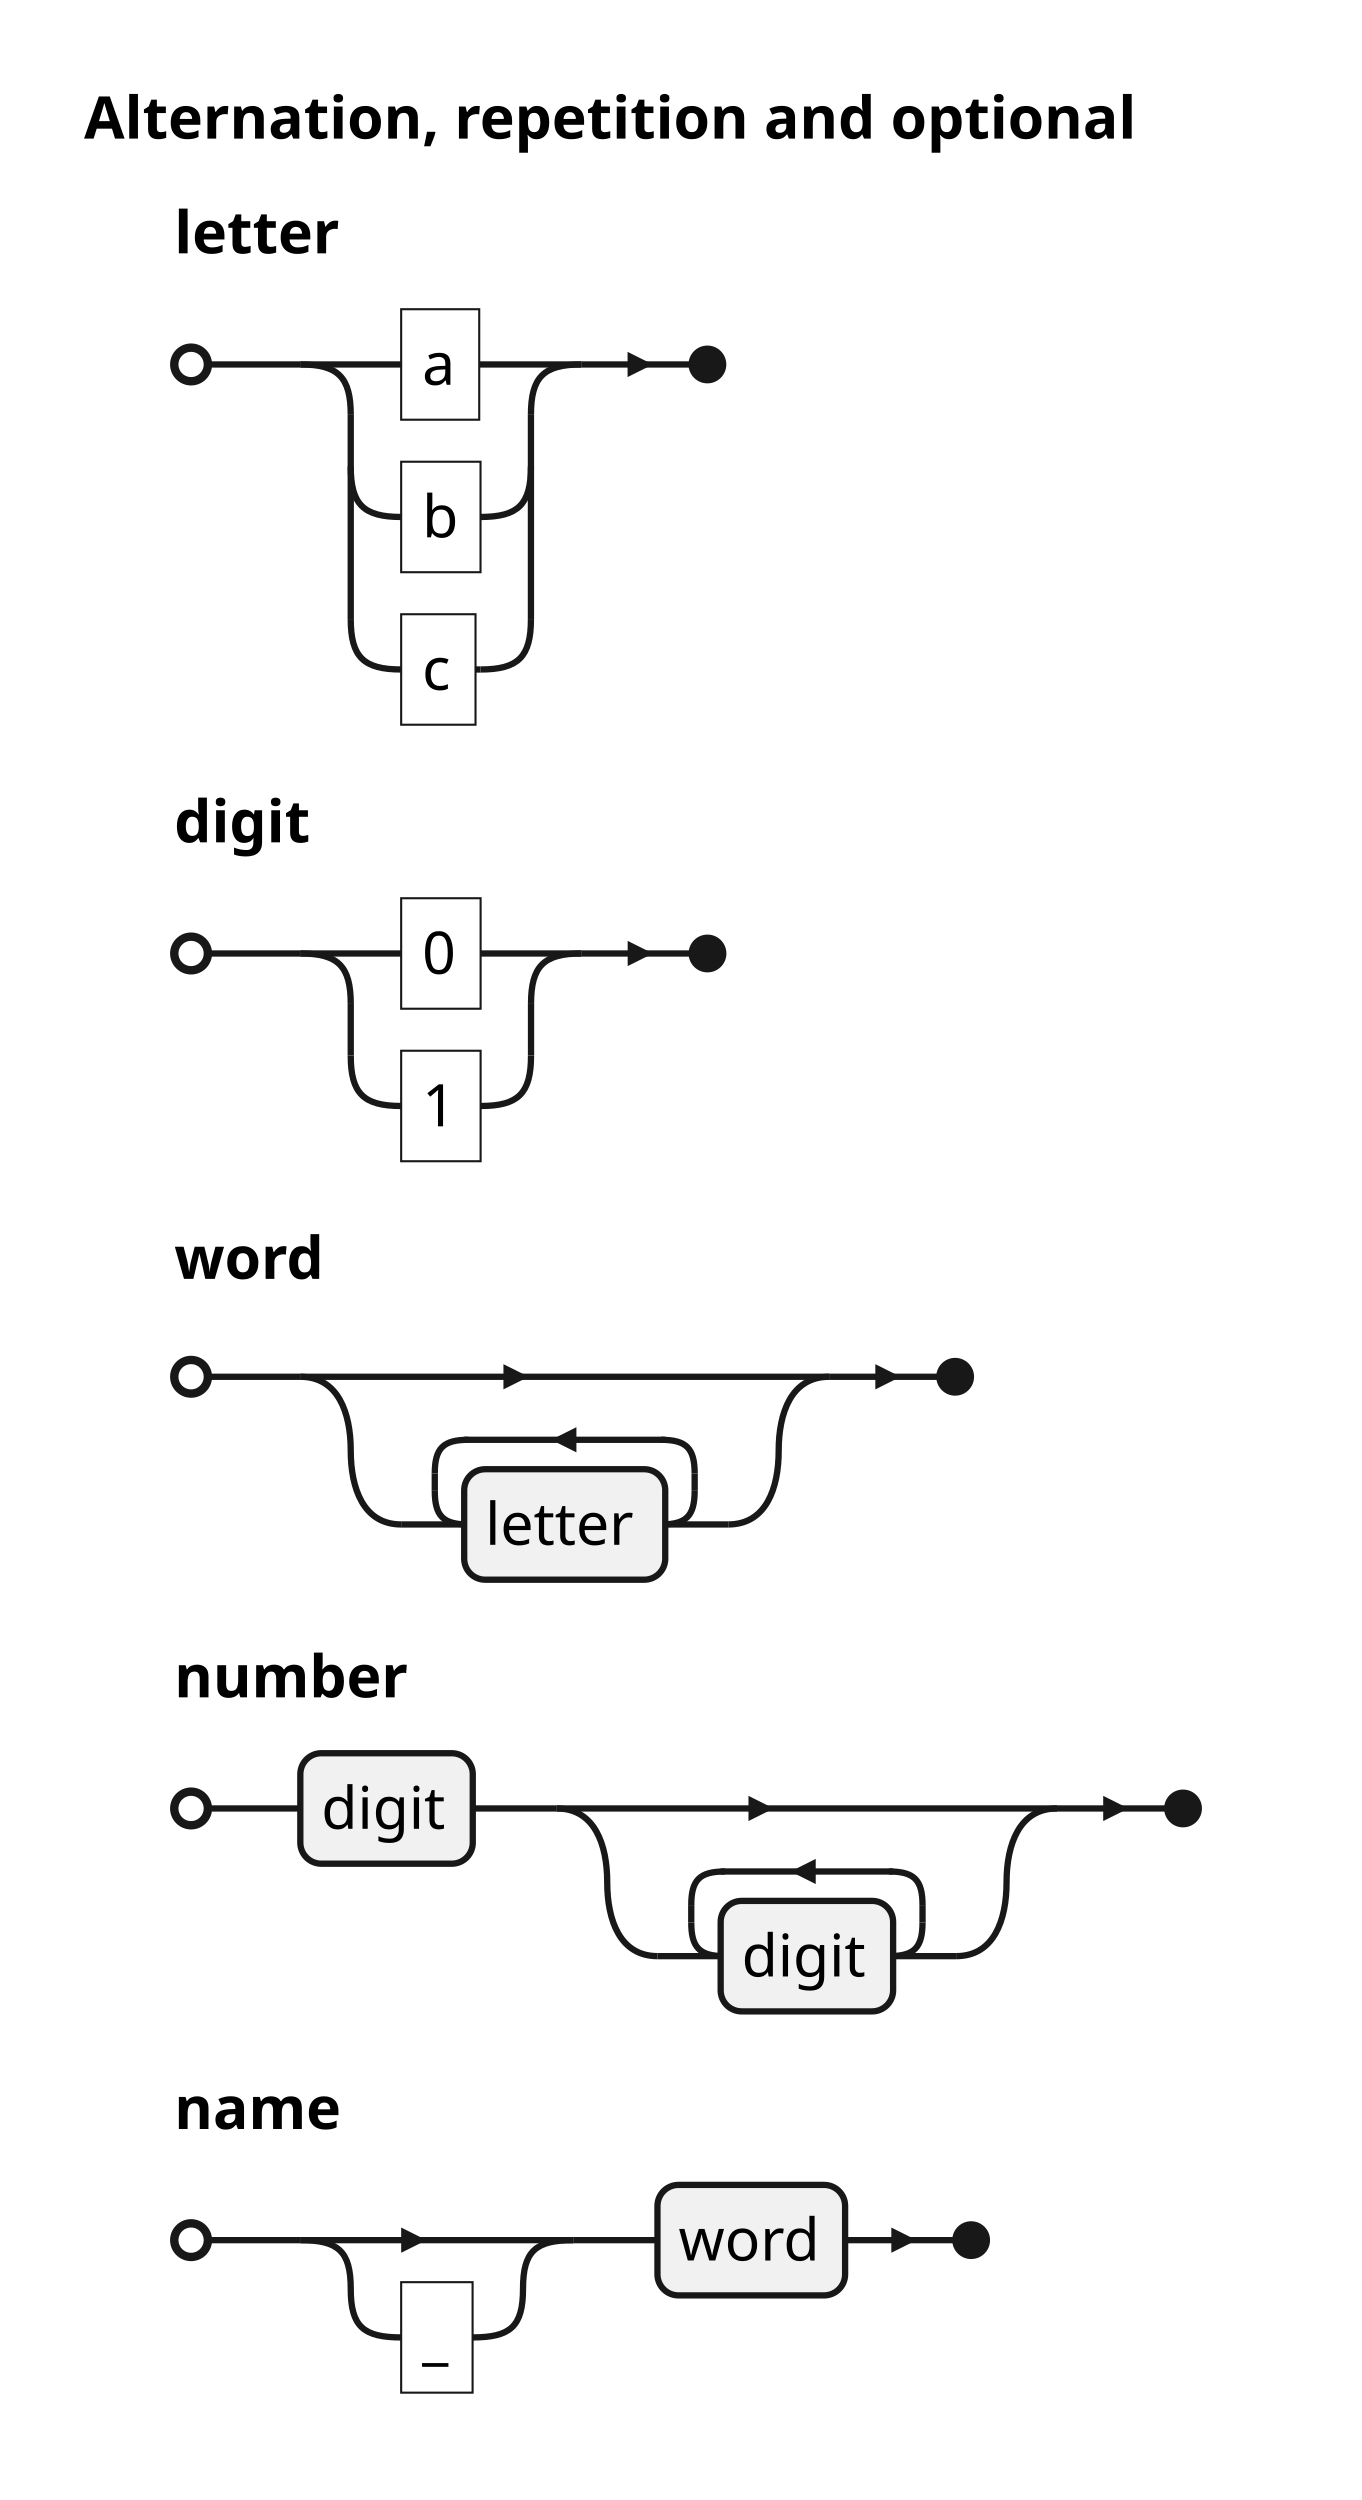
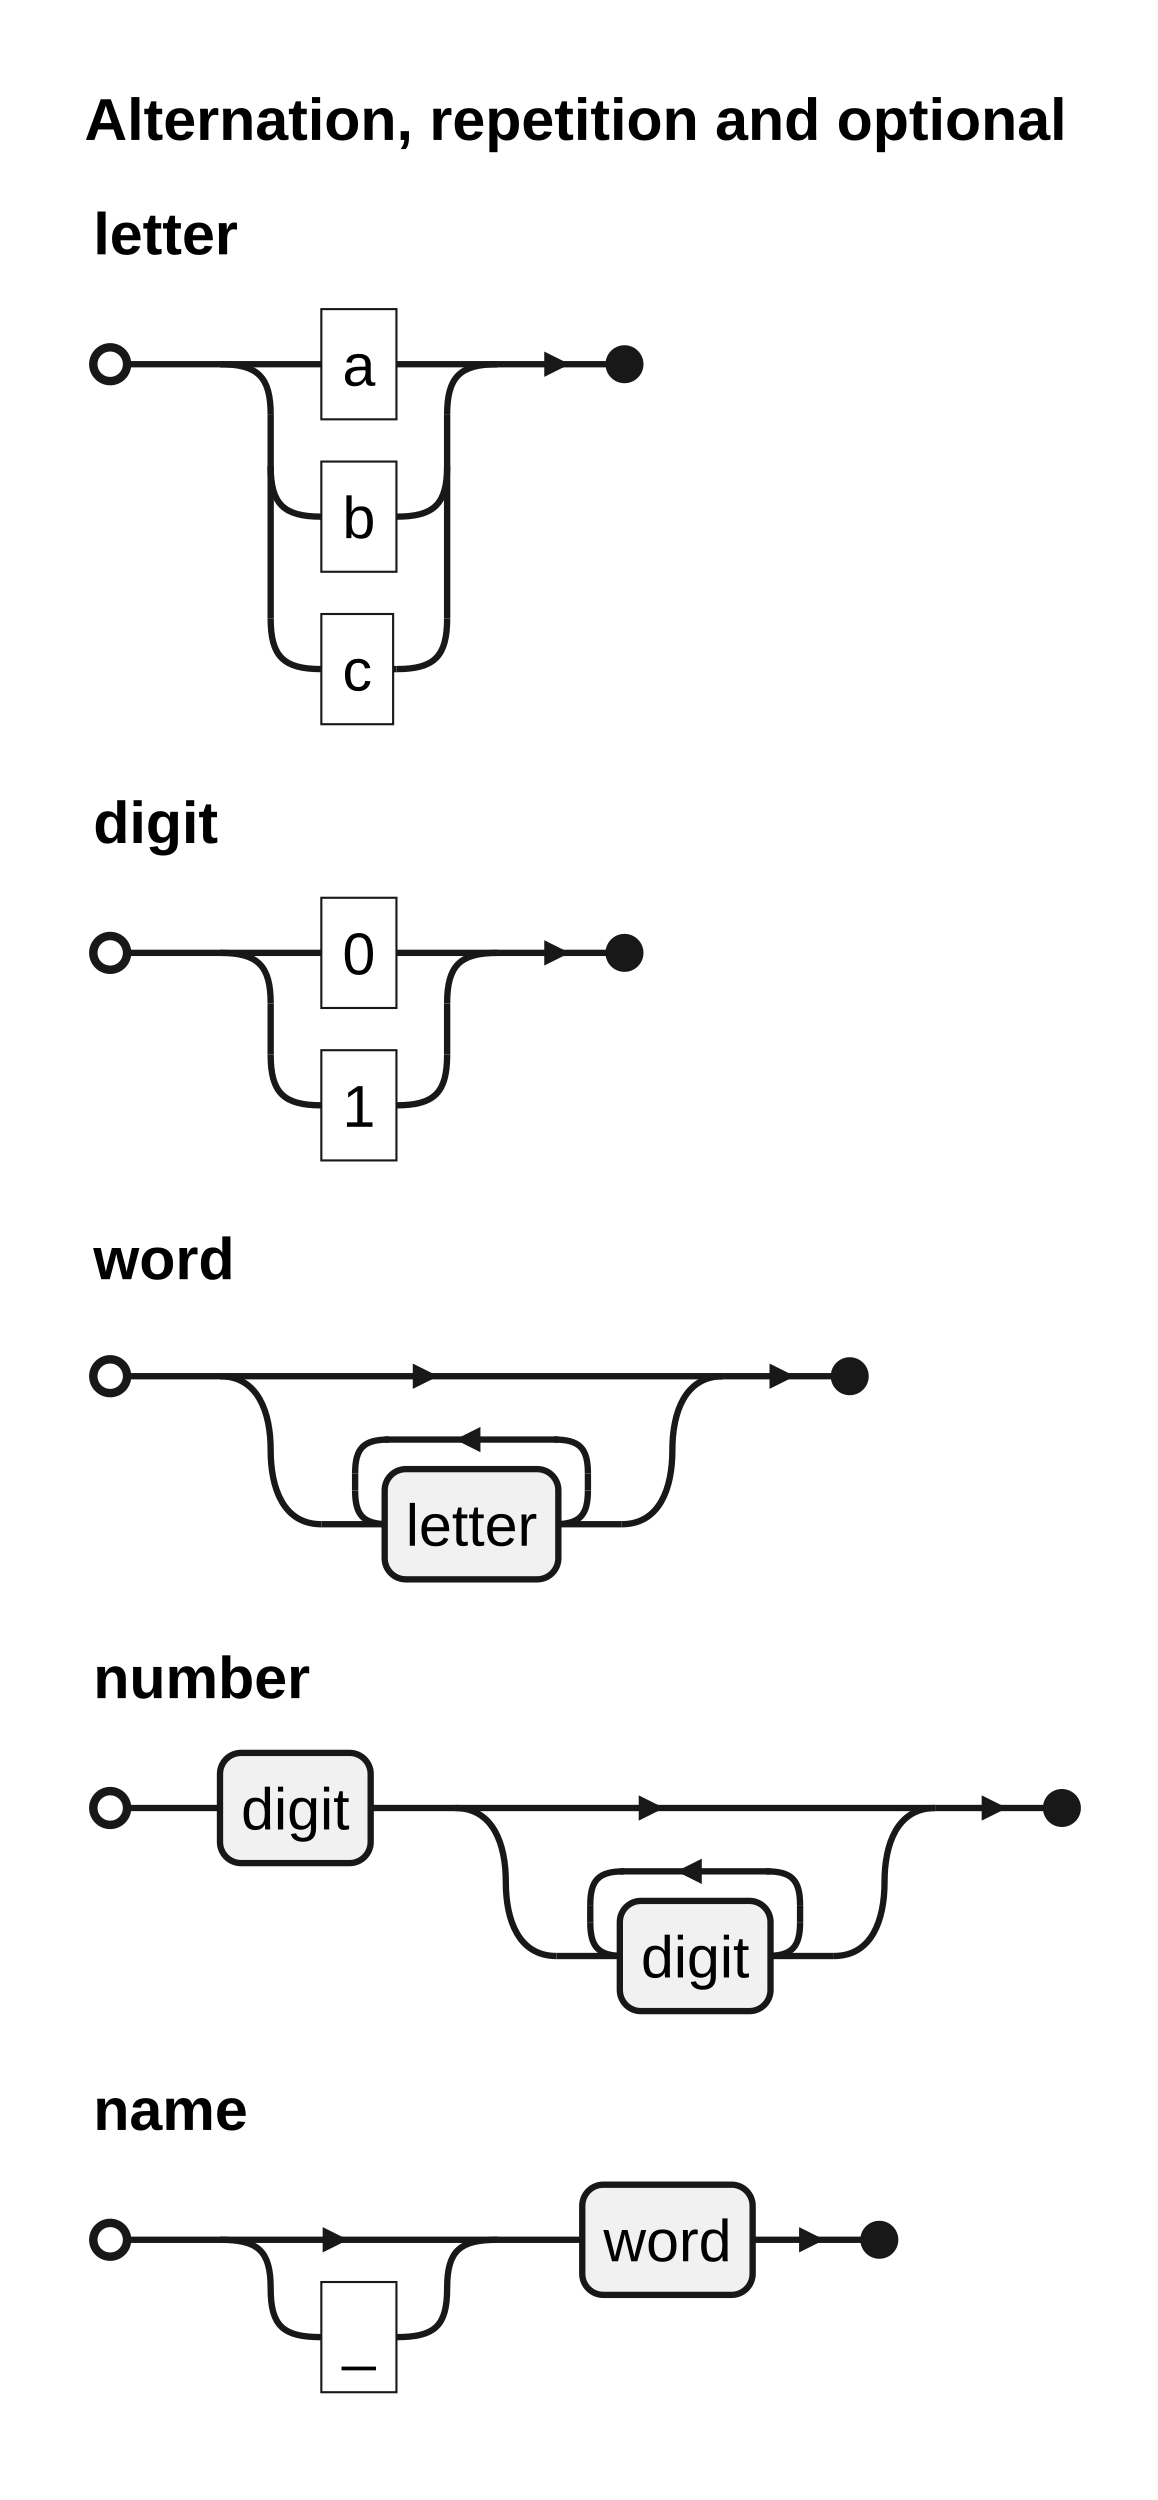
- <svg xmlns="http://www.w3.org/2000/svg" version="1.1" data-diagram-type="EBNF" style="width:324px;height:595px;background:#FFFFFF;" width="324px" height="595px" viewBox="0 0 324 595" zoomAndPan="magnify" preserveAspectRatio="none" contentStyleType="text/css">
+ <svg xmlns="http://www.w3.org/2000/svg" version="1.1" data-diagram-type="EBNF" style="width:274px;height:592px;background:#FFFFFF;" width="274px" height="592px" viewBox="0 0 274 592" zoomAndPan="magnify" preserveAspectRatio="none" contentStyleType="text/css">
  <defs />
  <g font-family="sans-serif" lengthAdjust="spacing">
-     <g class="title" data-source-line="1">
-       <text x="20" y="32.995" fill="#000" font-size="14" textLength="282.037" font-weight="700">Alternation, repetition and optional</text>
+     <g class="title" data-source-line="2">
+       <text x="20" y="33.132" fill="#000" font-size="14" textLength="232.552" font-weight="700" font-family="'Liberation Sans'">Alternation, repetition and optional</text>
    </g>
-     <text x="41.477" y="60.292" fill="#000" font-size="14" textLength="44.078" font-weight="700">letter</text>
-     <rect x="95.477" y="73.594" width="18.579" height="26.297" fill="none" style="stroke:#181818;stroke-width:0.5;" />
-     <text x="100.477" y="91.589" fill="#000" font-size="14">a</text>
-     <line x1="71.477" y1="86.742" x2="95.477" y2="86.742" style="stroke:#181818;stroke-width:1.5;" />
-     <line x1="114.056" y1="86.742" x2="138.363" y2="86.742" style="stroke:#181818;stroke-width:1.5;" />
-     <rect x="95.477" y="109.891" width="18.887" height="26.297" fill="none" style="stroke:#181818;stroke-width:0.5;" />
-     <text x="100.477" y="127.886" fill="#000" font-size="14">b</text>
-     <path d="M83.477,111.039 C83.477,120.039 86.477,123.039 95.477,123.039" style="stroke:#181818;stroke-width:1.5;" fill="none" />
-     <line x1="114.363" y1="123.039" x2="114.363" y2="123.039" style="stroke:#181818;stroke-width:1.5;" />
-     <path d="M126.363,111.039 C126.363,120.039 123.363,123.039 114.363,123.039" style="stroke:#181818;stroke-width:1.5;" fill="none" />
-     <rect x="95.477" y="146.188" width="17.697" height="26.297" fill="none" style="stroke:#181818;stroke-width:0.5;" />
-     <text x="100.477" y="164.183" fill="#000" font-size="14">c</text>
-     <line x1="113.174" y1="159.336" x2="114.363" y2="159.336" style="stroke:#181818;stroke-width:1.5;" />
-     <path d="M83.477,147.336 C83.477,156.336 86.477,159.336 95.477,159.336" style="stroke:#181818;stroke-width:1.5;" fill="none" />
-     <line x1="83.477" y1="98.742" x2="83.477" y2="147.336" style="stroke:#181818;stroke-width:1.5;" />
-     <path d="M71.477,86.742 C80.477,86.742 83.477,89.742 83.477,98.742" style="stroke:#181818;stroke-width:1.5;" fill="none" />
-     <path d="M126.363,147.336 C126.363,156.336 123.363,159.336 114.363,159.336" style="stroke:#181818;stroke-width:1.5;" fill="none" />
-     <line x1="126.363" y1="98.742" x2="126.363" y2="147.336" style="stroke:#181818;stroke-width:1.5;" />
-     <path d="M126.363,98.742 C126.363,89.742 129.363,86.742 138.363,86.742" style="stroke:#181818;stroke-width:1.5;" fill="none" />
-     <ellipse cx="45.477" cy="86.742" rx="4" ry="4" fill="none" style="stroke:#181818;stroke-width:2;" />
-     <ellipse cx="168.363" cy="86.742" rx="4" ry="4" fill="#181818" style="stroke:#181818;stroke-width:1;" />
-     <line x1="49.477" y1="86.742" x2="71.477" y2="86.742" style="stroke:#181818;stroke-width:1.5;" />
-     <line x1="138.363" y1="86.742" x2="164.363" y2="86.742" style="stroke:#181818;stroke-width:1.5;" />
-     <path d="M149.363,86.742 L149.363,83.742 L155.363,86.742 L149.363,89.742 L149.363,86.742" fill="#181818" />
-     <text x="41.477" y="200.479" fill="#000" font-size="14" textLength="36.333" font-weight="700">digit</text>
-     <rect x="95.477" y="213.781" width="18.907" height="26.297" fill="none" style="stroke:#181818;stroke-width:0.5;" />
-     <text x="100.477" y="231.776" fill="#000" font-size="14">0</text>
-     <line x1="71.477" y1="226.93" x2="95.477" y2="226.93" style="stroke:#181818;stroke-width:1.5;" />
-     <line x1="114.384" y1="226.93" x2="138.384" y2="226.93" style="stroke:#181818;stroke-width:1.5;" />
-     <rect x="95.477" y="250.078" width="18.907" height="26.297" fill="none" style="stroke:#181818;stroke-width:0.5;" />
-     <text x="100.477" y="268.073" fill="#000" font-size="14">1</text>
-     <line x1="114.384" y1="263.227" x2="114.384" y2="263.227" style="stroke:#181818;stroke-width:1.5;" />
-     <path d="M83.477,251.227 C83.477,260.227 86.477,263.227 95.477,263.227" style="stroke:#181818;stroke-width:1.5;" fill="none" />
-     <line x1="83.477" y1="238.93" x2="83.477" y2="251.227" style="stroke:#181818;stroke-width:1.5;" />
-     <path d="M71.477,226.93 C80.477,226.93 83.477,229.93 83.477,238.93" style="stroke:#181818;stroke-width:1.5;" fill="none" />
-     <path d="M126.384,251.227 C126.384,260.227 123.384,263.227 114.384,263.227" style="stroke:#181818;stroke-width:1.5;" fill="none" />
-     <line x1="126.384" y1="238.93" x2="126.384" y2="251.227" style="stroke:#181818;stroke-width:1.5;" />
-     <path d="M126.384,238.93 C126.384,229.93 129.384,226.93 138.384,226.93" style="stroke:#181818;stroke-width:1.5;" fill="none" />
-     <ellipse cx="45.477" cy="226.93" rx="4" ry="4" fill="none" style="stroke:#181818;stroke-width:2;" />
-     <ellipse cx="168.384" cy="226.93" rx="4" ry="4" fill="#181818" style="stroke:#181818;stroke-width:1;" />
-     <line x1="49.477" y1="226.93" x2="71.477" y2="226.93" style="stroke:#181818;stroke-width:1.5;" />
-     <line x1="138.384" y1="226.93" x2="164.384" y2="226.93" style="stroke:#181818;stroke-width:1.5;" />
-     <path d="M149.384,226.93 L149.384,223.93 L155.384,226.93 L149.384,229.93 L149.384,226.93" fill="#181818" />
-     <text x="41.477" y="304.37" fill="#000" font-size="14" textLength="39.478" font-weight="700">word</text>
-     <line x1="71.477" y1="327.672" x2="197.327" y2="327.672" style="stroke:#181818;stroke-width:1.5;" />
-     <path d="M119.817,327.672 L119.817,324.672 L125.817,327.672 L119.817,330.672 L119.817,327.672" fill="#181818" />
-     <path d="M71.477,327.672 C80.477,327.672 83.477,336.246 83.477,345.246 C83.477,354.246 86.477,362.82 95.477,362.82" style="stroke:#181818;stroke-width:1.5;" fill="none" />
-     <path d="M173.327,362.82 C182.327,362.82 185.327,354.246 185.327,345.246 C185.327,336.246 188.327,327.672 197.327,327.672" style="stroke:#181818;stroke-width:1.5;" fill="none" />
-     <path d="M103.477,354.82 C103.477,360.82 105.477,362.82 111.477,362.82" style="stroke:#181818;stroke-width:1.5;" fill="none" />
-     <line x1="103.477" y1="350.672" x2="103.477" y2="354.82" style="stroke:#181818;stroke-width:1.5;" />
-     <path d="M103.477,350.672 C103.477,344.672 105.477,342.672 111.477,342.672" style="stroke:#181818;stroke-width:1.5;" fill="none" />
-     <line x1="110.477" y1="342.672" x2="158.327" y2="342.672" style="stroke:#181818;stroke-width:1.5;" />
-     <path d="M137.187,342.672 L137.187,339.672 L131.187,342.672 L137.187,345.672 L137.187,342.672" fill="#181818" />
-     <path d="M165.327,354.82 C165.327,360.82 163.327,362.82 157.327,362.82" style="stroke:#181818;stroke-width:1.5;" fill="none" />
-     <line x1="165.327" y1="350.672" x2="165.327" y2="354.82" style="stroke:#181818;stroke-width:1.5;" />
-     <path d="M157.327,342.672 C163.327,342.672 165.327,344.672 165.327,350.672" style="stroke:#181818;stroke-width:1.5;" fill="none" />
-     <line x1="95.477" y1="362.82" x2="110.477" y2="362.82" style="stroke:#181818;stroke-width:1.5;" />
-     <line x1="158.327" y1="362.82" x2="173.327" y2="362.82" style="stroke:#181818;stroke-width:1.5;" />
-     <rect x="110.477" y="349.672" width="47.851" height="26.297" fill="#F1F1F1" style="stroke:#181818;stroke-width:1.5;" rx="5" ry="5" />
-     <text x="115.477" y="367.667" fill="#000" font-size="14" textLength="37.851">letter</text>
-     <ellipse cx="45.477" cy="327.672" rx="4" ry="4" fill="none" style="stroke:#181818;stroke-width:2;" />
-     <ellipse cx="227.327" cy="327.672" rx="4" ry="4" fill="#181818" style="stroke:#181818;stroke-width:1;" />
-     <line x1="49.477" y1="327.672" x2="71.477" y2="327.672" style="stroke:#181818;stroke-width:1.5;" />
-     <line x1="197.327" y1="327.672" x2="223.327" y2="327.672" style="stroke:#181818;stroke-width:1.5;" />
-     <path d="M208.327,327.672 L208.327,324.672 L214.327,327.672 L208.327,330.672 L208.327,327.672" fill="#181818" />
-     <text x="41.477" y="403.964" fill="#000" font-size="14" textLength="60.942" font-weight="700">number</text>
-     <line x1="71.477" y1="430.414" x2="71.477" y2="430.414" style="stroke:#181818;stroke-width:1.5;" />
-     <rect x="71.477" y="417.266" width="41.042" height="26.297" fill="#F1F1F1" style="stroke:#181818;stroke-width:1.5;" rx="5" ry="5" />
-     <text x="76.477" y="435.261" fill="#000" font-size="14" textLength="31.042">digit</text>
-     <line x1="112.519" y1="430.414" x2="132.519" y2="430.414" style="stroke:#181818;stroke-width:1.5;" />
-     <line x1="132.519" y1="430.414" x2="251.561" y2="430.414" style="stroke:#181818;stroke-width:1.5;" />
-     <path d="M178.135,430.414 L178.135,427.414 L184.135,430.414 L178.135,433.414 L178.135,430.414" fill="#181818" />
-     <path d="M132.519,430.414 C141.519,430.414 144.519,438.988 144.519,447.988 C144.519,456.988 147.519,465.563 156.519,465.563" style="stroke:#181818;stroke-width:1.5;" fill="none" />
-     <path d="M227.561,465.563 C236.561,465.563 239.561,456.988 239.561,447.988 C239.561,438.988 242.561,430.414 251.561,430.414" style="stroke:#181818;stroke-width:1.5;" fill="none" />
-     <path d="M164.519,457.563 C164.519,463.563 166.519,465.563 172.519,465.563" style="stroke:#181818;stroke-width:1.5;" fill="none" />
-     <line x1="164.519" y1="453.414" x2="164.519" y2="457.563" style="stroke:#181818;stroke-width:1.5;" />
-     <path d="M164.519,453.414 C164.519,447.414 166.519,445.414 172.519,445.414" style="stroke:#181818;stroke-width:1.5;" fill="none" />
-     <line x1="171.519" y1="445.414" x2="212.561" y2="445.414" style="stroke:#181818;stroke-width:1.5;" />
-     <path d="M194.144,445.414 L194.144,442.414 L188.144,445.414 L194.144,448.414 L194.144,445.414" fill="#181818" />
-     <path d="M219.561,457.563 C219.561,463.563 217.561,465.563 211.561,465.563" style="stroke:#181818;stroke-width:1.5;" fill="none" />
-     <line x1="219.561" y1="453.414" x2="219.561" y2="457.563" style="stroke:#181818;stroke-width:1.5;" />
-     <path d="M211.561,445.414 C217.561,445.414 219.561,447.414 219.561,453.414" style="stroke:#181818;stroke-width:1.5;" fill="none" />
-     <line x1="156.519" y1="465.563" x2="171.519" y2="465.563" style="stroke:#181818;stroke-width:1.5;" />
-     <line x1="212.561" y1="465.563" x2="227.561" y2="465.563" style="stroke:#181818;stroke-width:1.5;" />
-     <rect x="171.519" y="452.414" width="41.042" height="26.297" fill="#F1F1F1" style="stroke:#181818;stroke-width:1.5;" rx="5" ry="5" />
-     <text x="176.519" y="470.409" fill="#000" font-size="14" textLength="31.042">digit</text>
-     <ellipse cx="45.477" cy="430.414" rx="4" ry="4" fill="none" style="stroke:#181818;stroke-width:2;" />
-     <ellipse cx="281.561" cy="430.414" rx="4" ry="4" fill="#181818" style="stroke:#181818;stroke-width:1;" />
-     <line x1="49.477" y1="430.414" x2="71.477" y2="430.414" style="stroke:#181818;stroke-width:1.5;" />
-     <line x1="251.561" y1="430.414" x2="277.561" y2="430.414" style="stroke:#181818;stroke-width:1.5;" />
-     <path d="M262.561,430.414 L262.561,427.414 L268.561,430.414 L262.561,433.414 L262.561,430.414" fill="#181818" />
-     <text x="41.477" y="506.706" fill="#000" font-size="14" textLength="43.497" font-weight="700">name</text>
-     <line x1="71.477" y1="533.156" x2="71.477" y2="533.156" style="stroke:#181818;stroke-width:1.5;" />
-     <line x1="71.477" y1="533.156" x2="136.477" y2="533.156" style="stroke:#181818;stroke-width:1.5;" />
-     <path d="M95.477,533.156 L95.477,530.156 L101.477,533.156 L95.477,536.156 L95.477,533.156" fill="#181818" />
-     <path d="M71.477,533.156 C80.477,533.156 83.477,535.73 83.477,544.73 C83.477,553.73 86.477,556.305 95.477,556.305" style="stroke:#181818;stroke-width:1.5;" fill="none" />
-     <path d="M112.477,556.305 C121.477,556.305 124.477,553.73 124.477,544.73 C124.477,535.73 127.477,533.156 136.477,533.156" style="stroke:#181818;stroke-width:1.5;" fill="none" />
-     <rect x="95.477" y="543.156" width="17" height="26.297" fill="none" style="stroke:#181818;stroke-width:0.5;" />
-     <text x="100.477" y="561.151" fill="#000" font-size="14">_</text>
-     <line x1="136.477" y1="533.156" x2="156.477" y2="533.156" style="stroke:#181818;stroke-width:1.5;" />
-     <rect x="156.477" y="520.008" width="44.658" height="26.297" fill="#F1F1F1" style="stroke:#181818;stroke-width:1.5;" rx="5" ry="5" />
-     <text x="161.477" y="538.003" fill="#000" font-size="14" textLength="34.658">word</text>
-     <ellipse cx="45.477" cy="533.156" rx="4" ry="4" fill="none" style="stroke:#181818;stroke-width:2;" />
-     <ellipse cx="231.135" cy="533.156" rx="4" ry="4" fill="#181818" style="stroke:#181818;stroke-width:1;" />
-     <line x1="49.477" y1="533.156" x2="71.477" y2="533.156" style="stroke:#181818;stroke-width:1.5;" />
-     <line x1="201.135" y1="533.156" x2="227.135" y2="533.156" style="stroke:#181818;stroke-width:1.5;" />
-     <path d="M212.135,533.156 L212.135,530.156 L218.135,533.156 L212.135,536.156 L212.135,533.156" fill="#181818" />
+     <text x="22.093" y="60.23" fill="#000" font-size="14" textLength="34.234" font-weight="700" font-family="'Liberation Sans'">letter</text>
+     <rect x="76.093" y="73.197" width="17.786" height="26.099" fill="none" style="stroke:#181818;stroke-width:0.5;" />
+     <text x="81.093" y="91.329" fill="#000" font-size="14" font-family="'Liberation Sans'">a</text>
+     <line x1="52.093" y1="86.247" x2="76.093" y2="86.247" style="stroke:#181818;stroke-width:1.5;" />
+     <line x1="93.879" y1="86.247" x2="117.879" y2="86.247" style="stroke:#181818;stroke-width:1.5;" />
+     <rect x="76.093" y="109.296" width="17.786" height="26.099" fill="none" style="stroke:#181818;stroke-width:0.5;" />
+     <text x="81.093" y="127.428" fill="#000" font-size="14" font-family="'Liberation Sans'">b</text>
+     <path d="M64.093,110.345 C64.093,119.345 67.093,122.345 76.093,122.345" style="stroke:#181818;stroke-width:1.5;" fill="none" />
+     <line x1="93.879" y1="122.345" x2="93.879" y2="122.345" style="stroke:#181818;stroke-width:1.5;" />
+     <path d="M105.879,110.345 C105.879,119.345 102.879,122.345 93.879,122.345" style="stroke:#181818;stroke-width:1.5;" fill="none" />
+     <rect x="76.093" y="145.395" width="17" height="26.099" fill="none" style="stroke:#181818;stroke-width:0.5;" />
+     <text x="81.093" y="163.526" fill="#000" font-size="14" font-family="'Liberation Sans'">c</text>
+     <line x1="93.093" y1="158.444" x2="93.879" y2="158.444" style="stroke:#181818;stroke-width:1.5;" />
+     <path d="M64.093,146.444 C64.093,155.444 67.093,158.444 76.093,158.444" style="stroke:#181818;stroke-width:1.5;" fill="none" />
+     <line x1="64.093" y1="98.247" x2="64.093" y2="146.444" style="stroke:#181818;stroke-width:1.5;" />
+     <path d="M52.093,86.247 C61.093,86.247 64.093,89.247 64.093,98.247" style="stroke:#181818;stroke-width:1.5;" fill="none" />
+     <path d="M105.879,146.444 C105.879,155.444 102.879,158.444 93.879,158.444" style="stroke:#181818;stroke-width:1.5;" fill="none" />
+     <line x1="105.879" y1="98.247" x2="105.879" y2="146.444" style="stroke:#181818;stroke-width:1.5;" />
+     <path d="M105.879,98.247 C105.879,89.247 108.879,86.247 117.879,86.247" style="stroke:#181818;stroke-width:1.5;" fill="none" />
+     <ellipse cx="26.093" cy="86.247" rx="4" ry="4" fill="none" style="stroke:#181818;stroke-width:2;" />
+     <ellipse cx="147.879" cy="86.247" rx="4" ry="4" fill="#181818" style="stroke:#181818;stroke-width:1;" />
+     <line x1="30.093" y1="86.247" x2="52.093" y2="86.247" style="stroke:#181818;stroke-width:1.5;" />
+     <line x1="117.879" y1="86.247" x2="143.879" y2="86.247" style="stroke:#181818;stroke-width:1.5;" />
+     <path d="M128.879,86.247 L128.879,83.247 L134.879,86.247 L128.879,89.247 L128.879,86.247" fill="#181818" />
+     <text x="22.093" y="199.625" fill="#000" font-size="14" textLength="29.545" font-weight="700" font-family="'Liberation Sans'">digit</text>
+     <rect x="76.093" y="212.592" width="17.786" height="26.099" fill="none" style="stroke:#181818;stroke-width:0.5;" />
+     <text x="81.093" y="230.724" fill="#000" font-size="14" font-family="'Liberation Sans'">0</text>
+     <line x1="52.093" y1="225.641" x2="76.093" y2="225.641" style="stroke:#181818;stroke-width:1.5;" />
+     <line x1="93.879" y1="225.641" x2="117.879" y2="225.641" style="stroke:#181818;stroke-width:1.5;" />
+     <rect x="76.093" y="248.69" width="17.786" height="26.099" fill="none" style="stroke:#181818;stroke-width:0.5;" />
+     <text x="81.093" y="266.822" fill="#000" font-size="14" font-family="'Liberation Sans'">1</text>
+     <line x1="93.879" y1="261.74" x2="93.879" y2="261.74" style="stroke:#181818;stroke-width:1.5;" />
+     <path d="M64.093,249.74 C64.093,258.74 67.093,261.74 76.093,261.74" style="stroke:#181818;stroke-width:1.5;" fill="none" />
+     <line x1="64.093" y1="237.641" x2="64.093" y2="249.74" style="stroke:#181818;stroke-width:1.5;" />
+     <path d="M52.093,225.641 C61.093,225.641 64.093,228.641 64.093,237.641" style="stroke:#181818;stroke-width:1.5;" fill="none" />
+     <path d="M105.879,249.74 C105.879,258.74 102.879,261.74 93.879,261.74" style="stroke:#181818;stroke-width:1.5;" fill="none" />
+     <line x1="105.879" y1="237.641" x2="105.879" y2="249.74" style="stroke:#181818;stroke-width:1.5;" />
+     <path d="M105.879,237.641 C105.879,228.641 108.879,225.641 117.879,225.641" style="stroke:#181818;stroke-width:1.5;" fill="none" />
+     <ellipse cx="26.093" cy="225.641" rx="4" ry="4" fill="none" style="stroke:#181818;stroke-width:2;" />
+     <ellipse cx="147.879" cy="225.641" rx="4" ry="4" fill="#181818" style="stroke:#181818;stroke-width:1;" />
+     <line x1="30.093" y1="225.641" x2="52.093" y2="225.641" style="stroke:#181818;stroke-width:1.5;" />
+     <line x1="117.879" y1="225.641" x2="143.879" y2="225.641" style="stroke:#181818;stroke-width:1.5;" />
+     <path d="M128.879,225.641 L128.879,222.641 L134.879,225.641 L128.879,228.641 L128.879,225.641" fill="#181818" />
+     <text x="22.093" y="302.921" fill="#000" font-size="14" textLength="33.441" font-weight="700" font-family="'Liberation Sans'">word</text>
+     <line x1="52.093" y1="325.888" x2="171.217" y2="325.888" style="stroke:#181818;stroke-width:1.5;" />
+     <path d="M97.743,325.888 L97.743,322.888 L103.743,325.888 L97.743,328.888 L97.743,325.888" fill="#181818" />
+     <path d="M52.093,325.888 C61.093,325.888 64.093,334.412 64.093,343.412 C64.093,352.412 67.093,360.937 76.093,360.937" style="stroke:#181818;stroke-width:1.5;" fill="none" />
+     <path d="M147.217,360.937 C156.217,360.937 159.217,352.412 159.217,343.412 C159.217,334.412 162.217,325.888 171.217,325.888" style="stroke:#181818;stroke-width:1.5;" fill="none" />
+     <path d="M84.093,352.937 C84.093,358.937 86.093,360.937 92.093,360.937" style="stroke:#181818;stroke-width:1.5;" fill="none" />
+     <line x1="84.093" y1="348.888" x2="84.093" y2="352.937" style="stroke:#181818;stroke-width:1.5;" />
+     <path d="M84.093,348.888 C84.093,342.888 86.093,340.888 92.093,340.888" style="stroke:#181818;stroke-width:1.5;" fill="none" />
+     <line x1="91.093" y1="340.888" x2="132.217" y2="340.888" style="stroke:#181818;stroke-width:1.5;" />
+     <path d="M113.768,340.888 L113.768,337.888 L107.768,340.888 L113.768,343.888 L113.768,340.888" fill="#181818" />
+     <path d="M139.217,352.937 C139.217,358.937 137.217,360.937 131.217,360.937" style="stroke:#181818;stroke-width:1.5;" fill="none" />
+     <line x1="139.217" y1="348.888" x2="139.217" y2="352.937" style="stroke:#181818;stroke-width:1.5;" />
+     <path d="M131.217,340.888 C137.217,340.888 139.217,342.888 139.217,348.888" style="stroke:#181818;stroke-width:1.5;" fill="none" />
+     <line x1="76.093" y1="360.937" x2="91.093" y2="360.937" style="stroke:#181818;stroke-width:1.5;" />
+     <line x1="132.217" y1="360.937" x2="147.217" y2="360.937" style="stroke:#181818;stroke-width:1.5;" />
+     <rect x="91.093" y="347.888" width="41.124" height="26.099" fill="#F1F1F1" style="stroke:#181818;stroke-width:1.5;" rx="5" ry="5" />
+     <text x="96.093" y="366.02" fill="#000" font-size="14" textLength="31.124" font-family="'Liberation Sans'">letter</text>
+     <ellipse cx="26.093" cy="325.888" rx="4" ry="4" fill="none" style="stroke:#181818;stroke-width:2;" />
+     <ellipse cx="201.217" cy="325.888" rx="4" ry="4" fill="#181818" style="stroke:#181818;stroke-width:1;" />
+     <line x1="30.093" y1="325.888" x2="52.093" y2="325.888" style="stroke:#181818;stroke-width:1.5;" />
+     <line x1="171.217" y1="325.888" x2="197.217" y2="325.888" style="stroke:#181818;stroke-width:1.5;" />
+     <path d="M182.217,325.888 L182.217,322.888 L188.217,325.888 L182.217,328.888 L182.217,325.888" fill="#181818" />
+     <text x="22.093" y="402.118" fill="#000" font-size="14" textLength="51.338" font-weight="700" font-family="'Liberation Sans'">number</text>
+     <line x1="52.093" y1="428.134" x2="52.093" y2="428.134" style="stroke:#181818;stroke-width:1.5;" />
+     <rect x="52.093" y="415.085" width="35.683" height="26.099" fill="#F1F1F1" style="stroke:#181818;stroke-width:1.5;" rx="5" ry="5" />
+     <text x="57.093" y="433.217" fill="#000" font-size="14" textLength="25.683" font-family="'Liberation Sans'">digit</text>
+     <line x1="87.776" y1="428.134" x2="107.776" y2="428.134" style="stroke:#181818;stroke-width:1.5;" />
+     <line x1="107.776" y1="428.134" x2="221.458" y2="428.134" style="stroke:#181818;stroke-width:1.5;" />
+     <path d="M151.249,428.134 L151.249,425.134 L157.249,428.134 L151.249,431.134 L151.249,428.134" fill="#181818" />
+     <path d="M107.776,428.134 C116.776,428.134 119.776,436.659 119.776,445.659 C119.776,454.659 122.776,463.184 131.776,463.184" style="stroke:#181818;stroke-width:1.5;" fill="none" />
+     <path d="M197.458,463.184 C206.458,463.184 209.458,454.659 209.458,445.659 C209.458,436.659 212.458,428.134 221.458,428.134" style="stroke:#181818;stroke-width:1.5;" fill="none" />
+     <path d="M139.776,455.184 C139.776,461.184 141.776,463.184 147.776,463.184" style="stroke:#181818;stroke-width:1.5;" fill="none" />
+     <line x1="139.776" y1="451.134" x2="139.776" y2="455.184" style="stroke:#181818;stroke-width:1.5;" />
+     <path d="M139.776,451.134 C139.776,445.134 141.776,443.134 147.776,443.134" style="stroke:#181818;stroke-width:1.5;" fill="none" />
+     <line x1="146.776" y1="443.134" x2="182.458" y2="443.134" style="stroke:#181818;stroke-width:1.5;" />
+     <path d="M166.185,443.134 L166.185,440.134 L160.185,443.134 L166.185,446.134 L166.185,443.134" fill="#181818" />
+     <path d="M189.458,455.184 C189.458,461.184 187.458,463.184 181.458,463.184" style="stroke:#181818;stroke-width:1.5;" fill="none" />
+     <line x1="189.458" y1="451.134" x2="189.458" y2="455.184" style="stroke:#181818;stroke-width:1.5;" />
+     <path d="M181.458,443.134 C187.458,443.134 189.458,445.134 189.458,451.134" style="stroke:#181818;stroke-width:1.5;" fill="none" />
+     <line x1="131.776" y1="463.184" x2="146.776" y2="463.184" style="stroke:#181818;stroke-width:1.5;" />
+     <line x1="182.458" y1="463.184" x2="197.458" y2="463.184" style="stroke:#181818;stroke-width:1.5;" />
+     <rect x="146.776" y="450.134" width="35.683" height="26.099" fill="#F1F1F1" style="stroke:#181818;stroke-width:1.5;" rx="5" ry="5" />
+     <text x="151.776" y="468.266" fill="#000" font-size="14" textLength="25.683" font-family="'Liberation Sans'">digit</text>
+     <ellipse cx="26.093" cy="428.134" rx="4" ry="4" fill="none" style="stroke:#181818;stroke-width:2;" />
+     <ellipse cx="251.458" cy="428.134" rx="4" ry="4" fill="#181818" style="stroke:#181818;stroke-width:1;" />
+     <line x1="30.093" y1="428.134" x2="52.093" y2="428.134" style="stroke:#181818;stroke-width:1.5;" />
+     <line x1="221.458" y1="428.134" x2="247.458" y2="428.134" style="stroke:#181818;stroke-width:1.5;" />
+     <path d="M232.458,428.134 L232.458,425.134 L238.458,428.134 L232.458,431.134 L232.458,428.134" fill="#181818" />
+     <text x="22.093" y="504.365" fill="#000" font-size="14" textLength="36.572" font-weight="700" font-family="'Liberation Sans'">name</text>
+     <line x1="52.093" y1="530.381" x2="52.093" y2="530.381" style="stroke:#181818;stroke-width:1.5;" />
+     <line x1="52.093" y1="530.381" x2="117.879" y2="530.381" style="stroke:#181818;stroke-width:1.5;" />
+     <path d="M76.408,530.381 L76.408,527.381 L82.408,530.381 L76.408,533.381 L76.408,530.381" fill="#181818" />
+     <path d="M52.093,530.381 C61.093,530.381 64.093,532.906 64.093,541.906 C64.093,550.906 67.093,553.43 76.093,553.43" style="stroke:#181818;stroke-width:1.5;" fill="none" />
+     <path d="M93.879,553.43 C102.879,553.43 105.879,550.906 105.879,541.906 C105.879,532.906 108.879,530.381 117.879,530.381" style="stroke:#181818;stroke-width:1.5;" fill="none" />
+     <rect x="76.093" y="540.381" width="17.786" height="26.099" fill="none" style="stroke:#181818;stroke-width:0.5;" />
+     <text x="81.093" y="558.513" fill="#000" font-size="14" font-family="'Liberation Sans'">_</text>
+     <line x1="117.879" y1="530.381" x2="137.879" y2="530.381" style="stroke:#181818;stroke-width:1.5;" />
+     <rect x="137.879" y="517.332" width="40.345" height="26.099" fill="#F1F1F1" style="stroke:#181818;stroke-width:1.5;" rx="5" ry="5" />
+     <text x="142.879" y="535.463" fill="#000" font-size="14" textLength="30.345" font-family="'Liberation Sans'">word</text>
+     <ellipse cx="26.093" cy="530.381" rx="4" ry="4" fill="none" style="stroke:#181818;stroke-width:2;" />
+     <ellipse cx="208.224" cy="530.381" rx="4" ry="4" fill="#181818" style="stroke:#181818;stroke-width:1;" />
+     <line x1="30.093" y1="530.381" x2="52.093" y2="530.381" style="stroke:#181818;stroke-width:1.5;" />
+     <line x1="178.224" y1="530.381" x2="204.224" y2="530.381" style="stroke:#181818;stroke-width:1.5;" />
+     <path d="M189.224,530.381 L189.224,527.381 L195.224,530.381 L189.224,533.381 L189.224,530.381" fill="#181818" />
  </g>
</svg>
